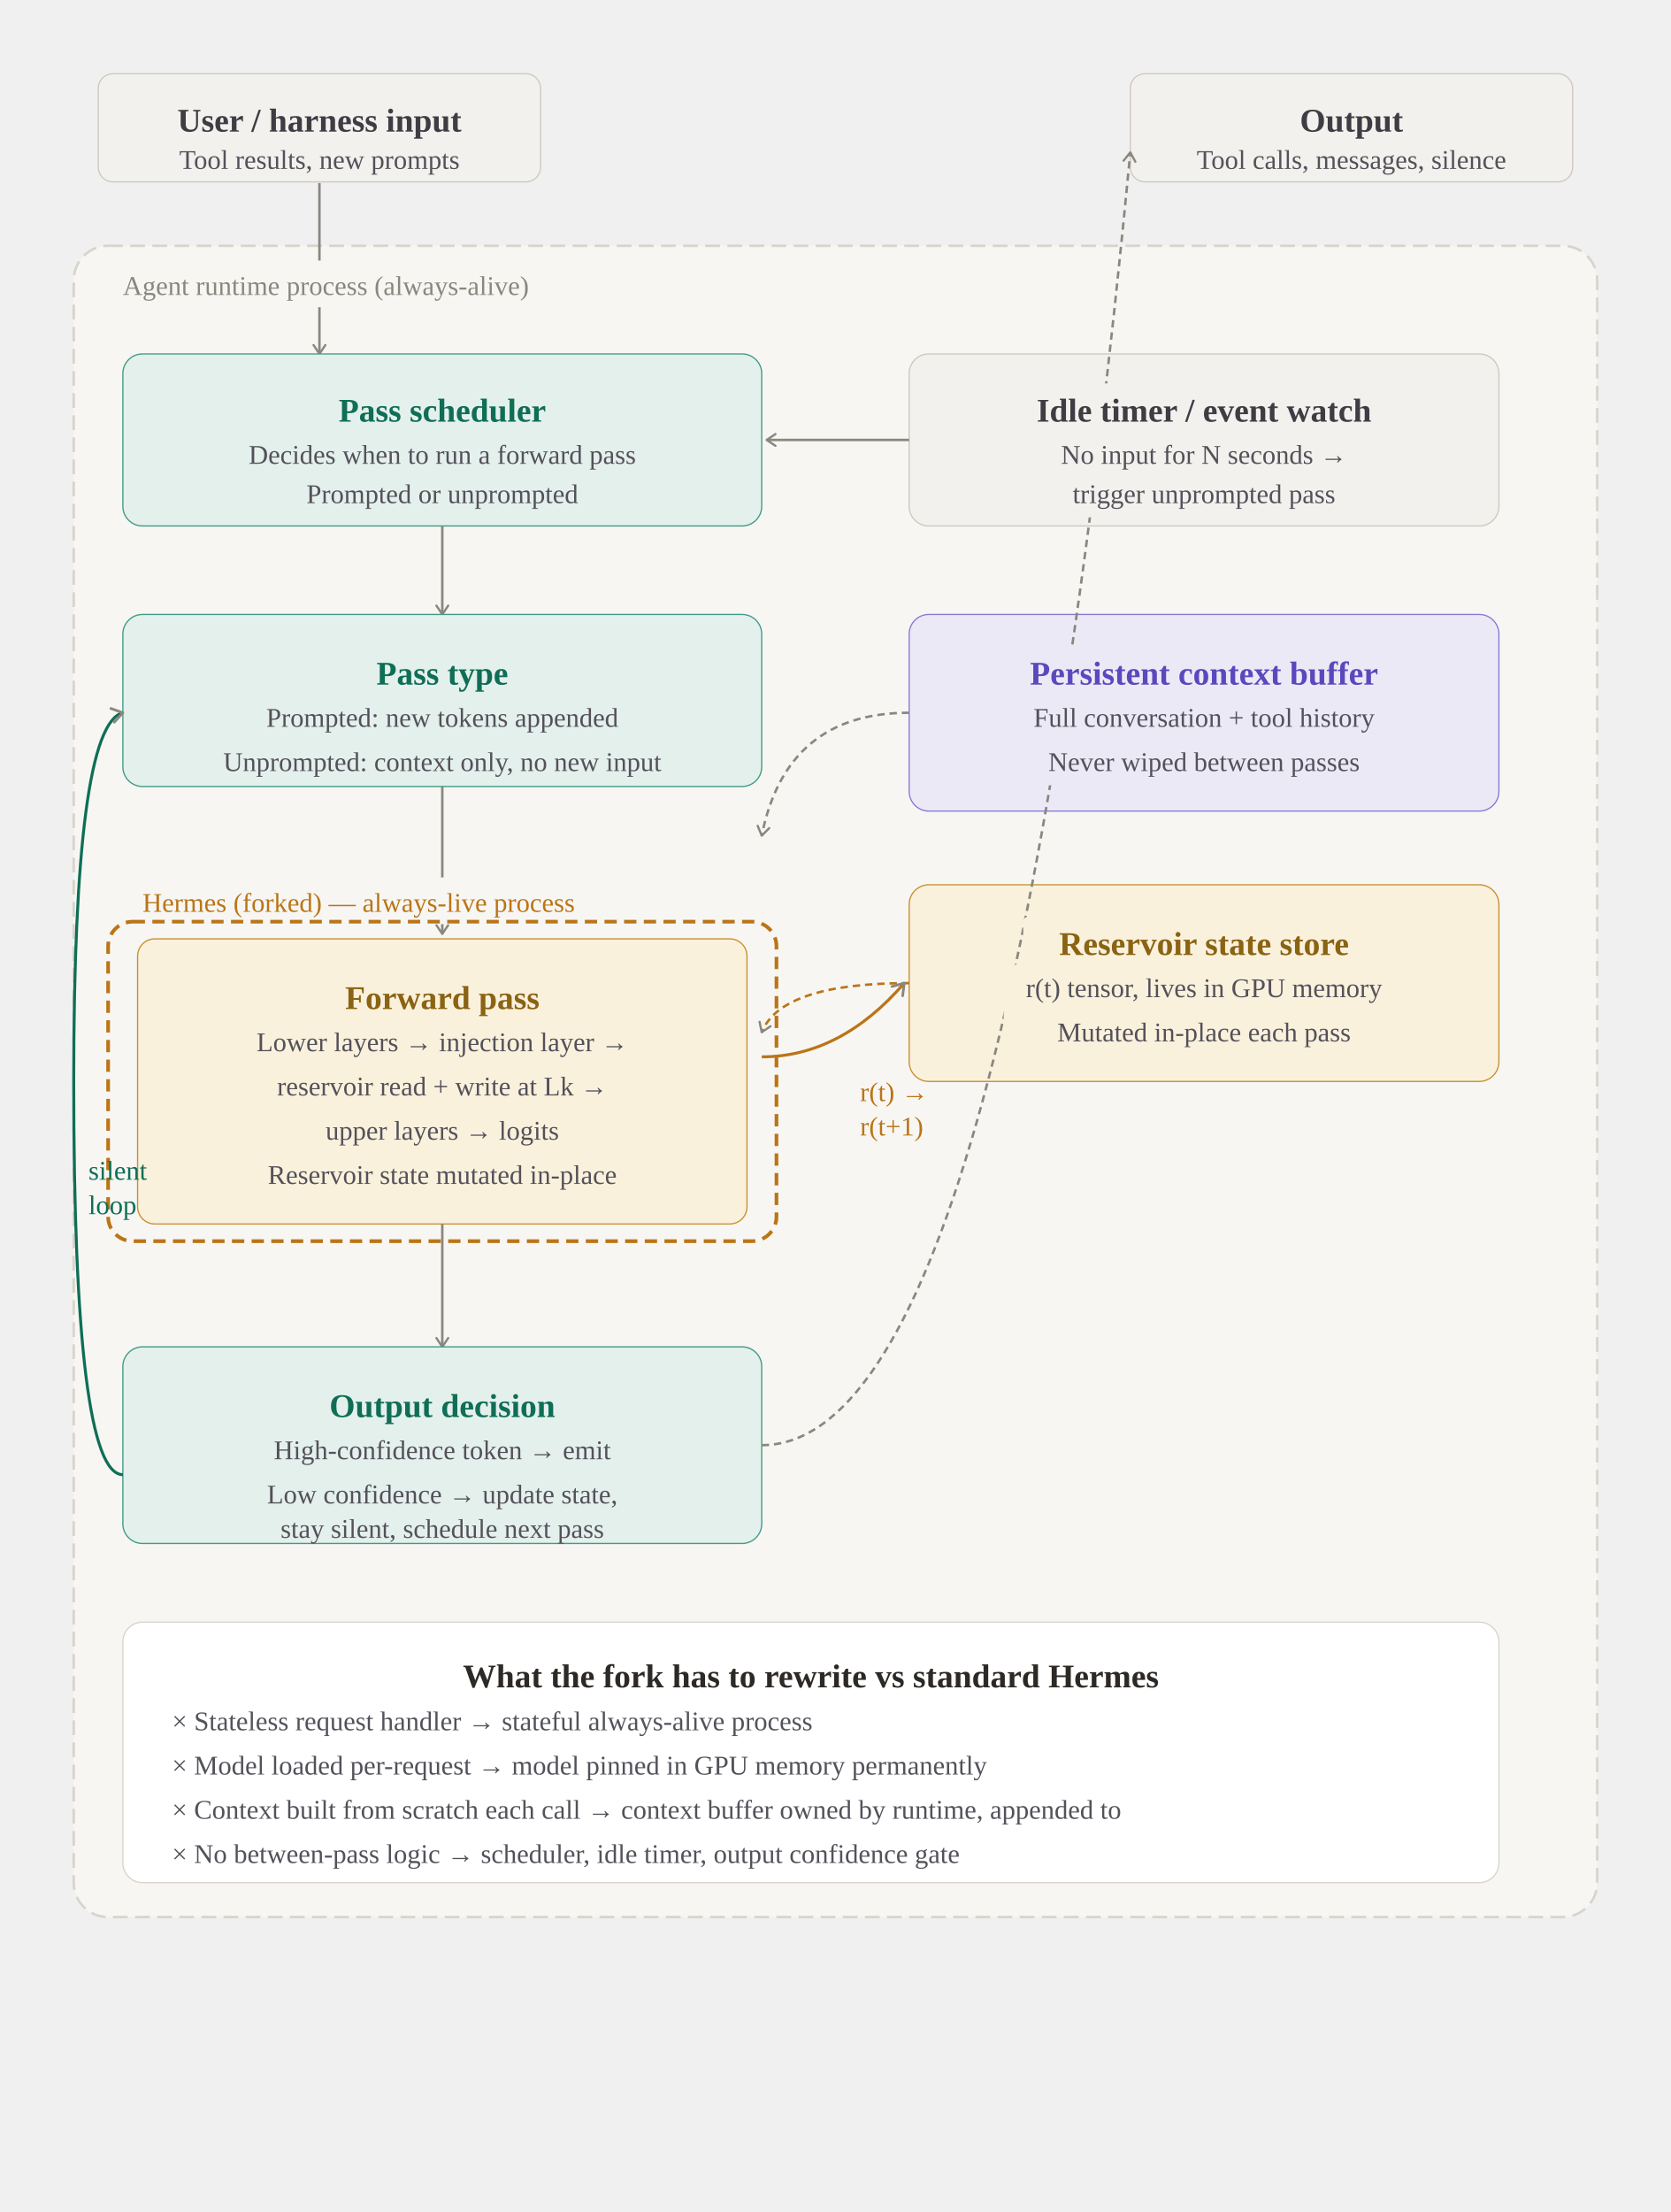
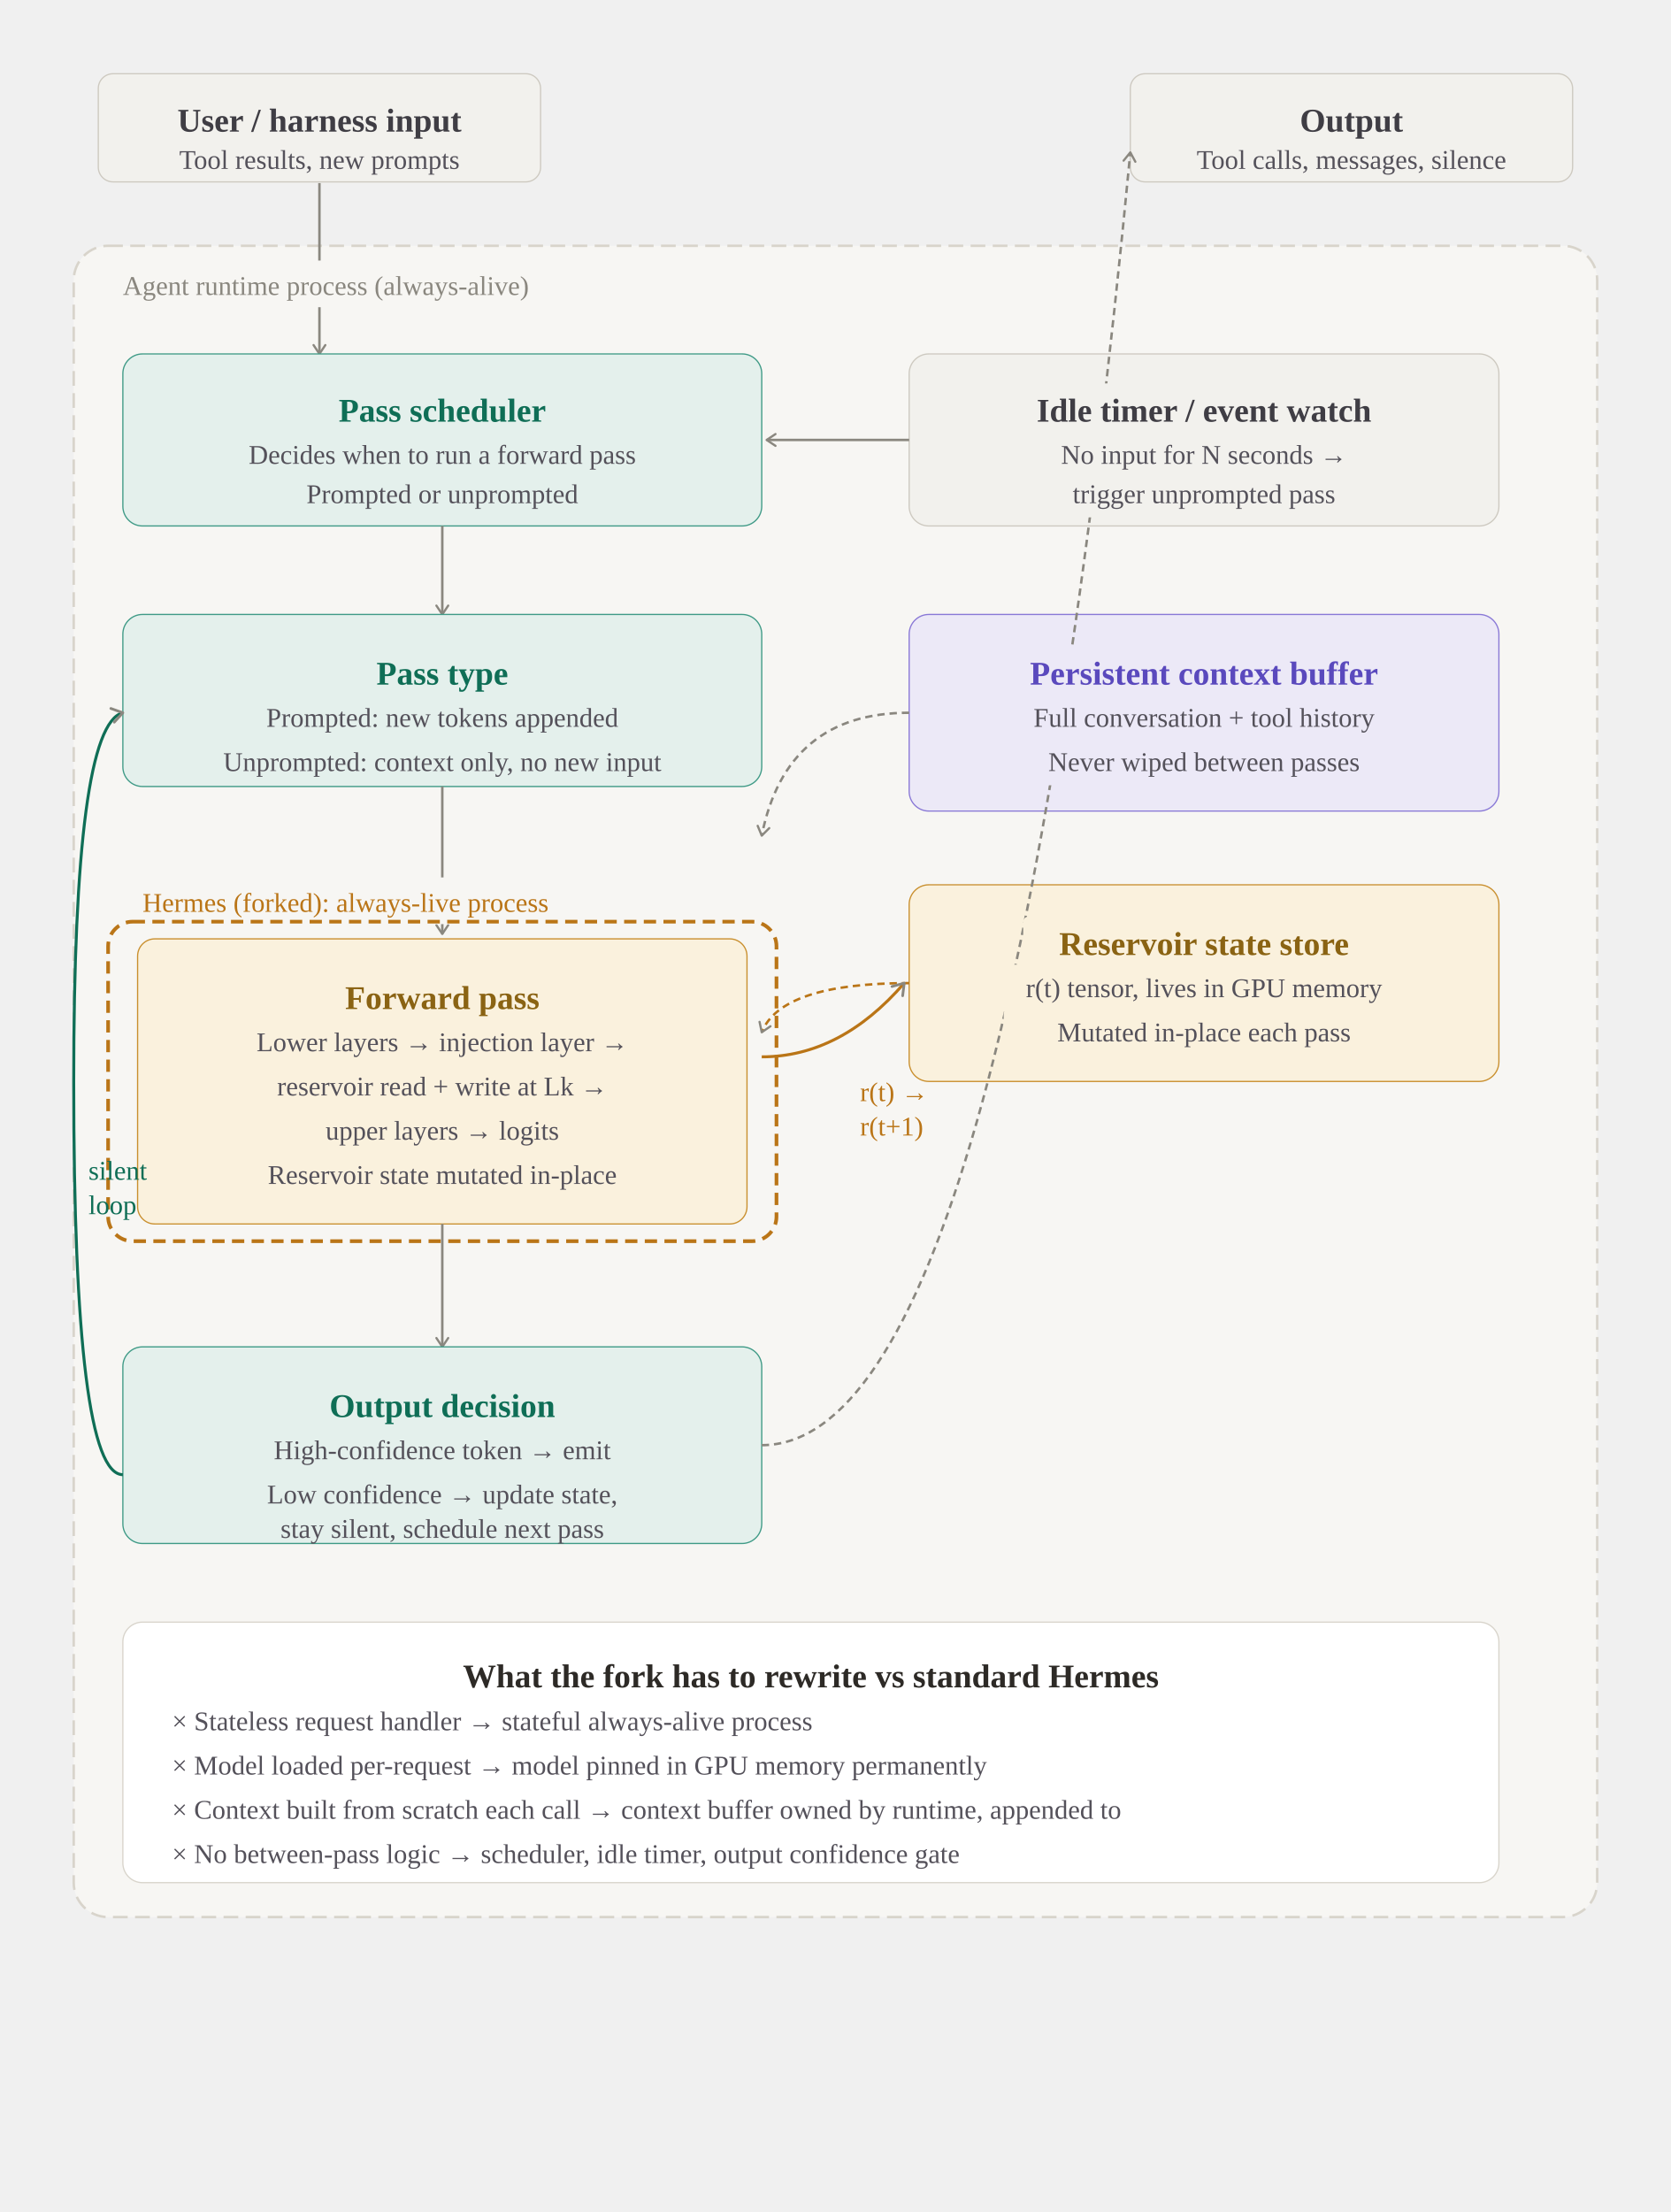
<svg xmlns="http://www.w3.org/2000/svg" width="100%" viewBox="0 0 680 900" role="img" style="max-width: 680px; display: block; margin-inline: auto;">
  <defs>
    <marker id="arrow" viewBox="0 0 10 10" refX="8" refY="5" markerWidth="6" markerHeight="6" orient="auto-start-reverse">
      <path d="M2 1L8 5L2 9" fill="none" stroke="#8a877f" stroke-width="1.5" stroke-linecap="round" stroke-linejoin="round" />
    </marker>
    <mask id="imagine-text-gaps-lvdof8" maskUnits="userSpaceOnUse">
      <rect x="0" y="0" width="680" height="900" fill="white" />
      <rect x="59.359" y="38" width="142.295" height="22" fill="black" rx="2" />
      <rect x="52.984" y="55.5" width="153.856" height="19" fill="black" rx="2" />
      <rect x="520.594" y="38" width="58.819" height="22" fill="black" rx="2" />
      <rect x="466.43" y="55.5" width="167.192" height="19" fill="black" rx="2" />
      <rect x="45" y="106" width="218.66" height="19" fill="black" rx="2" />
      <rect x="126.266" y="156" width="108.709" height="22" fill="black" rx="2" />
      <rect x="75.5" y="175.5" width="209.838" height="19" fill="black" rx="2" />
      <rect x="104.297" y="191.5" width="151.96" height="19" fill="black" rx="2" />
      <rect x="408.109" y="156" width="164.308" height="22" fill="black" rx="2" />
      <rect x="415.008" y="175.5" width="151.132" height="19" fill="black" rx="2" />
      <rect x="415.117" y="191.5" width="149.602" height="19" fill="black" rx="2" />
      <rect x="402.336" y="263" width="176.567" height="22" fill="black" rx="2" />
      <rect x="399.75" y="282.5" width="181.642" height="19" fill="black" rx="2" />
      <rect x="402.992" y="300.5" width="174.852" height="19" fill="black" rx="2" />
      <rect x="416.422" y="373" width="147.97" height="22" fill="black" rx="2" />
      <rect x="396.523" y="392.5" width="188.104" height="19" fill="black" rx="2" />
      <rect x="408.477" y="410.5" width="163.878" height="19" fill="black" rx="2" />
      <rect x="143.93" y="263" width="72.944" height="22" fill="black" rx="2" />
      <rect x="82.852" y="282.5" width="194.848" height="19" fill="black" rx="2" />
      <rect x="63.617" y="300.5" width="233.744" height="19" fill="black" rx="2" />
      <rect x="54" y="357" width="228.978" height="19" fill="black" rx="2" />
      <rect x="131.289" y="395" width="98.152" height="22" fill="black" rx="2" />
      <rect x="87.445" y="414.5" width="186.268" height="19" fill="black" rx="2" />
      <rect x="95.531" y="432.5" width="170.095" height="19" fill="black" rx="2" />
      <rect x="118.195" y="450.5" width="124.446" height="19" fill="black" rx="2" />
      <rect x="84.023" y="468.5" width="193" height="19" fill="black" rx="2" />
      <rect x="346" y="434" width="41.092" height="19" fill="black" rx="2" />
      <rect x="346" y="448" width="39.832" height="19" fill="black" rx="2" />
      <rect x="121.141" y="561" width="117.239" height="22" fill="black" rx="2" />
      <rect x="91.203" y="580.5" width="178.568" height="19" fill="black" rx="2" />
      <rect x="86.523" y="598.5" width="188.118" height="19" fill="black" rx="2" />
      <rect x="89.562" y="612.5" width="180.712" height="19" fill="black" rx="2" />
      <rect x="31" y="466" width="41.112" height="19" fill="black" rx="2" />
      <rect x="32" y="480" width="34.004" height="19" fill="black" rx="2" />
      <rect x="163.32" y="671" width="333.092" height="22" fill="black" rx="2" />
      <rect x="66" y="690" width="343.156" height="19" fill="black" rx="2" />
      <rect x="66" y="708" width="424.316" height="19" fill="black" rx="2" />
      <rect x="66" y="726" width="499.34" height="19" fill="black" rx="2" />
      <rect x="66" y="744" width="415.232" height="19" fill="black" rx="2" />
    </mask>
  </defs>
  <g class="node c-gray">
    <rect fill="#f2f1ed" stroke="#cdc9c0" x="40" y="30" width="180" height="44" rx="6" stroke-width="0.5" />
    <text class="th" fill="#3f3d44" font-weight="600" font-size="13.5" x="130" y="49" text-anchor="middle" dominant-baseline="central">User / harness input</text>
    <text class="ts" fill="#54515a" font-size="11" x="130" y="65" text-anchor="middle" dominant-baseline="central">Tool results, new prompts</text>
  </g>
  <g class="node c-gray">
    <rect fill="#f2f1ed" stroke="#cdc9c0" x="460" y="30" width="180" height="44" rx="6" stroke-width="0.5" />
    <text class="th" fill="#3f3d44" font-weight="600" font-size="13.5" x="550" y="49" text-anchor="middle" dominant-baseline="central">Output</text>
    <text class="ts" fill="#54515a" font-size="11" x="550" y="65" text-anchor="middle" dominant-baseline="central">Tool calls, messages, silence</text>
  </g>
  <rect x="30" y="100" width="620" height="680" rx="14" stroke="#d8d4cb" stroke-width="1" fill="#f7f6f3" stroke-dasharray="6 3" />
  <text class="ts" fill="#54515a" font-size="11" x="50" y="120" style="fill:#8a877f">Agent runtime process (always-alive)</text>
  <line x1="130" y1="74" x2="130" y2="144" class="arr" marker-end="url(#arrow)" stroke="#8a877f" mask="url(#imagine-text-gaps-lvdof8)" />
  <g class="node c-teal">
    <rect fill="#e4f0ec" stroke="#3f9a86" x="50" y="144" width="260" height="70" rx="8" stroke-width="0.5" />
    <text class="th" fill="#0f6e56" font-weight="600" font-size="13.5" x="180" y="167" text-anchor="middle" dominant-baseline="central">Pass scheduler</text>
    <text class="ts" fill="#54515a" font-size="11" x="180" y="185" text-anchor="middle" dominant-baseline="central">Decides when to run a forward pass</text>
    <text class="ts" fill="#54515a" font-size="11" x="180" y="201" text-anchor="middle" dominant-baseline="central">Prompted or unprompted</text>
  </g>
  <g class="node c-gray">
    <rect fill="#f2f1ed" stroke="#cdc9c0" x="370" y="144" width="240" height="70" rx="8" stroke-width="0.5" />
    <text class="th" fill="#3f3d44" font-weight="600" font-size="13.5" x="490" y="167" text-anchor="middle" dominant-baseline="central">Idle timer / event watch</text>
    <text class="ts" fill="#54515a" font-size="11" x="490" y="185" text-anchor="middle" dominant-baseline="central">No input for N seconds →</text>
    <text class="ts" fill="#54515a" font-size="11" x="490" y="201" text-anchor="middle" dominant-baseline="central">trigger unprompted pass</text>
  </g>
  <line x1="370" y1="179" x2="312" y2="179" class="arr" marker-end="url(#arrow)" stroke="#8a877f" />
  <g class="node c-purple">
    <rect fill="#ece9f7" stroke="#8978d6" x="370" y="250" width="240" height="80" rx="8" stroke-width="0.5" />
    <text class="th" fill="#5a49bd" font-weight="600" font-size="13.5" x="490" y="274" text-anchor="middle" dominant-baseline="central">Persistent context buffer</text>
    <text class="ts" fill="#54515a" font-size="11" x="490" y="292" text-anchor="middle" dominant-baseline="central">Full conversation + tool history</text>
    <text class="ts" fill="#54515a" font-size="11" x="490" y="310" text-anchor="middle" dominant-baseline="central">Never wiped between passes</text>
  </g>
  <g class="node c-amber">
    <rect fill="#faf1dd" stroke="#c98f2e" x="370" y="360" width="240" height="80" rx="8" stroke-width="0.5" />
    <text class="th" fill="#8a6313" font-weight="600" font-size="13.5" x="490" y="384" text-anchor="middle" dominant-baseline="central">Reservoir state store</text>
    <text class="ts" fill="#54515a" font-size="11" x="490" y="402" text-anchor="middle" dominant-baseline="central">r(t) tensor, lives in GPU memory</text>
    <text class="ts" fill="#54515a" font-size="11" x="490" y="420" text-anchor="middle" dominant-baseline="central">Mutated in-place each pass</text>
  </g>
  <line x1="180" y1="214" x2="180" y2="250" class="arr" marker-end="url(#arrow)" stroke="#8a877f" />
  <g class="node c-teal">
    <rect fill="#e4f0ec" stroke="#3f9a86" x="50" y="250" width="260" height="70" rx="8" stroke-width="0.5" />
    <text class="th" fill="#0f6e56" font-weight="600" font-size="13.5" x="180" y="274" text-anchor="middle" dominant-baseline="central">Pass type</text>
    <text class="ts" fill="#54515a" font-size="11" x="180" y="292" text-anchor="middle" dominant-baseline="central">Prompted: new tokens appended</text>
    <text class="ts" fill="#54515a" font-size="11" x="180" y="310" text-anchor="middle" dominant-baseline="central">Unprompted: context only, no new input</text>
  </g>
  <line x1="180" y1="320" x2="180" y2="380" class="arr" marker-end="url(#arrow)" stroke="#8a877f" mask="url(#imagine-text-gaps-lvdof8)" />
  <path d="M370,290 Q320,290 310,340" stroke="#8a877f" stroke-width="1" fill="none" stroke-dasharray="3 2" marker-end="url(#arrow)" />
  <path d="M370,400 Q318,400 310,420" stroke="#BA7517" stroke-width="1" fill="none" stroke-dasharray="3 2" marker-end="url(#arrow)" />
  <rect x="44" y="375" width="272" height="130" rx="10" stroke="#BA7517" stroke-width="1.5" fill="none" stroke-dasharray="5 3" />
-   <text class="ts" fill="#54515a" font-size="11" x="58" y="371" style="fill:#BA7517">Hermes (forked) — always-live process</text>
+   <text class="ts" fill="#54515a" font-size="11" x="58" y="371" style="fill:#BA7517">Hermes (forked): always-live process</text>
  <g class="node c-amber">
    <rect fill="#faf1dd" stroke="#c98f2e" x="56" y="382" width="248" height="116" rx="7" stroke-width="0.5" />
    <text class="th" fill="#8a6313" font-weight="600" font-size="13.5" x="180" y="406" text-anchor="middle" dominant-baseline="central">Forward pass</text>
    <text class="ts" fill="#54515a" font-size="11" x="180" y="424" text-anchor="middle" dominant-baseline="central">Lower layers → injection layer →</text>
    <text class="ts" fill="#54515a" font-size="11" x="180" y="442" text-anchor="middle" dominant-baseline="central">reservoir read + write at Lk →</text>
    <text class="ts" fill="#54515a" font-size="11" x="180" y="460" text-anchor="middle" dominant-baseline="central">upper layers → logits</text>
    <text class="ts" fill="#54515a" font-size="11" x="180" y="478" text-anchor="middle" dominant-baseline="central">Reservoir state mutated in-place</text>
  </g>
  <path d="M310,430 Q342,430 368,400" stroke="#BA7517" stroke-width="1.2" fill="none" marker-end="url(#arrow)" />
  <text class="ts" fill="#54515a" font-size="11" x="350" y="448" text-anchor="start" style="fill:#BA7517">r(t) →</text>
  <text class="ts" fill="#54515a" font-size="11" x="350" y="462" text-anchor="start" style="fill:#BA7517">r(t+1)</text>
  <line x1="180" y1="498" x2="180" y2="548" class="arr" marker-end="url(#arrow)" stroke="#8a877f" />
  <g class="node c-teal">
    <rect fill="#e4f0ec" stroke="#3f9a86" x="50" y="548" width="260" height="80" rx="8" stroke-width="0.5" />
    <text class="th" fill="#0f6e56" font-weight="600" font-size="13.5" x="180" y="572" text-anchor="middle" dominant-baseline="central">Output decision</text>
    <text class="ts" fill="#54515a" font-size="11" x="180" y="590" text-anchor="middle" dominant-baseline="central">High-confidence token → emit</text>
    <text class="ts" fill="#54515a" font-size="11" x="180" y="608" text-anchor="middle" dominant-baseline="central">Low confidence → update state,</text>
    <text class="ts" fill="#54515a" font-size="11" x="180" y="622" text-anchor="middle" dominant-baseline="central">stay silent, schedule next pass</text>
  </g>
  <path d="M310,588 Q410,588 460,62" stroke="#8a877f" stroke-width="1" fill="none" stroke-dasharray="3 2" marker-end="url(#arrow)" mask="url(#imagine-text-gaps-lvdof8)" />
  <path d="M50,600 Q30,600 30,440 Q30,295 50,290" stroke="#0F6E56" stroke-width="1.2" fill="none" marker-end="url(#arrow)" />
  <text class="ts" fill="#54515a" font-size="11" x="36" y="480" style="fill:#0F6E56">silent</text>
  <text class="ts" fill="#54515a" font-size="11" x="36" y="494" text-anchor="start" style="fill:#0F6E56">loop</text>
  <rect x="50" y="660" width="560" height="106" rx="8" stroke="#d8d4cb" stroke-width="0.5" fill="#ffffff" />
  <text class="th" fill="#2d2a26" font-weight="600" font-size="13.5" x="330" y="682" text-anchor="middle" dominant-baseline="central">What the fork has to rewrite vs standard Hermes</text>
  <text class="ts" fill="#54515a" font-size="11" x="70" y="704" style="fill:#54515a">×  Stateless request handler → stateful always-alive process</text>
  <text class="ts" fill="#54515a" font-size="11" x="70" y="722" style="fill:#54515a">×  Model loaded per-request → model pinned in GPU memory permanently</text>
  <text class="ts" fill="#54515a" font-size="11" x="70" y="740" style="fill:#54515a">×  Context built from scratch each call → context buffer owned by runtime, appended to</text>
  <text class="ts" fill="#54515a" font-size="11" x="70" y="758" style="fill:#54515a">×  No between-pass logic → scheduler, idle timer, output confidence gate</text>
</svg>
